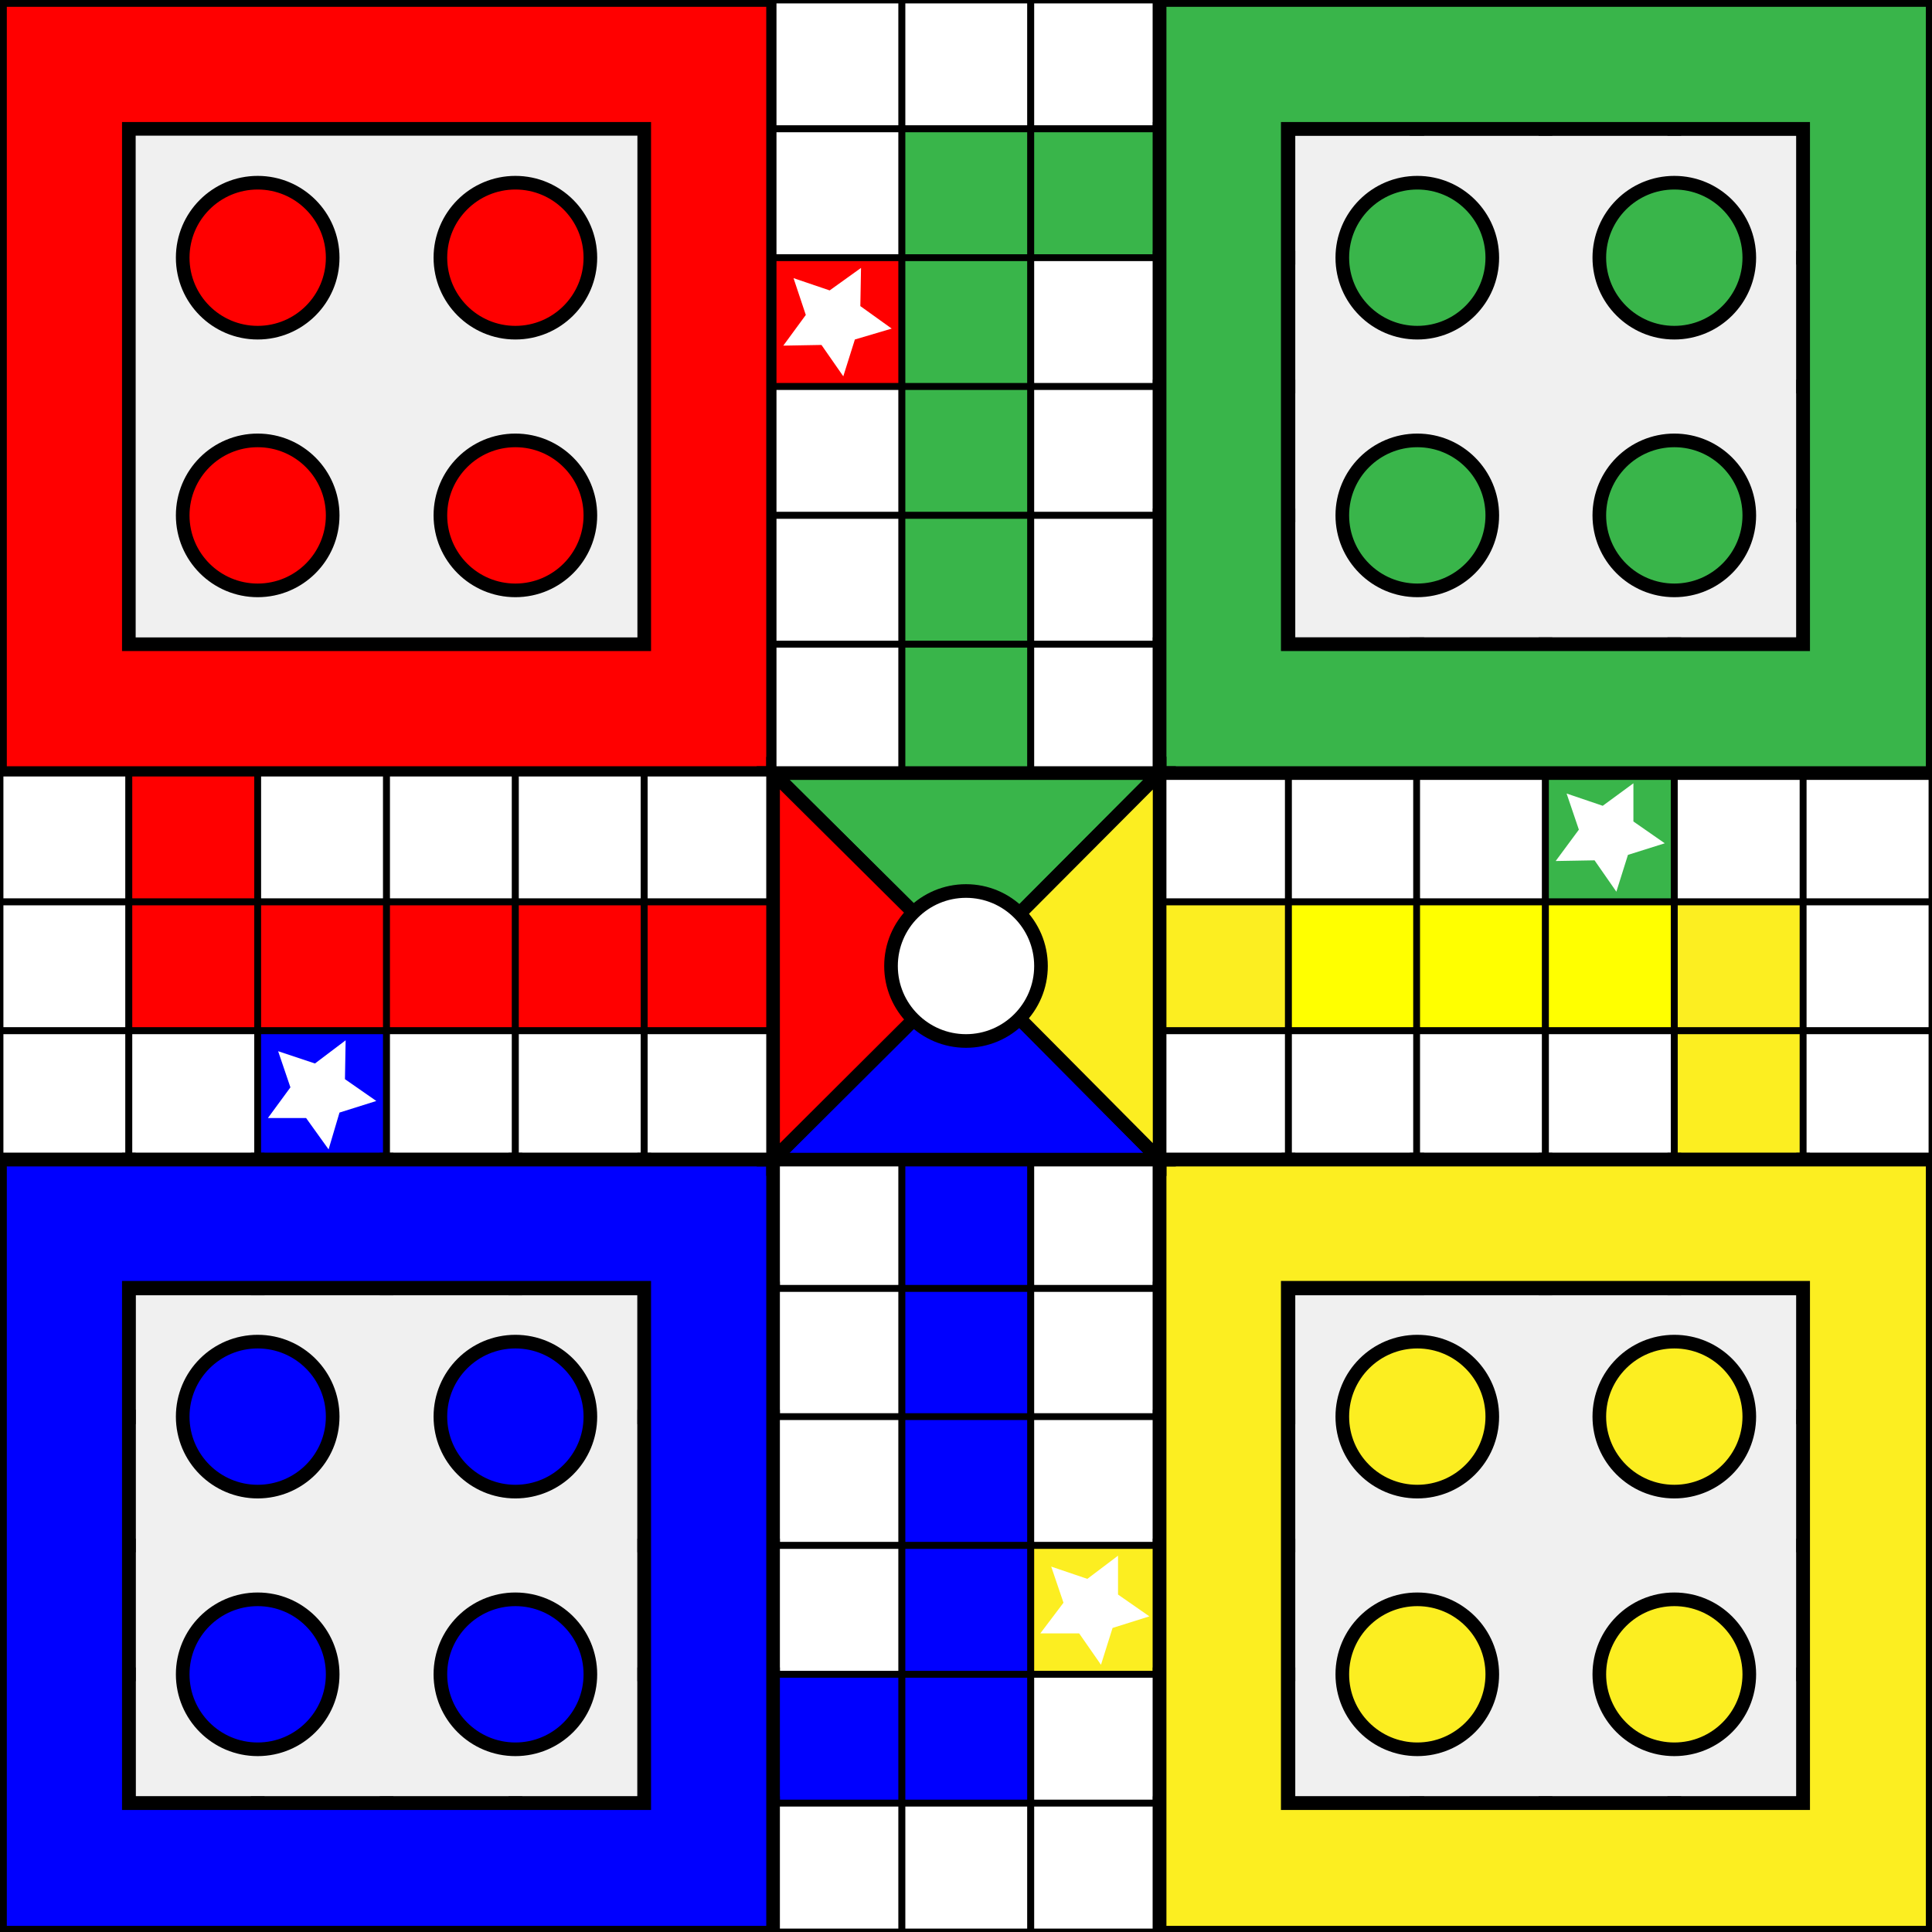
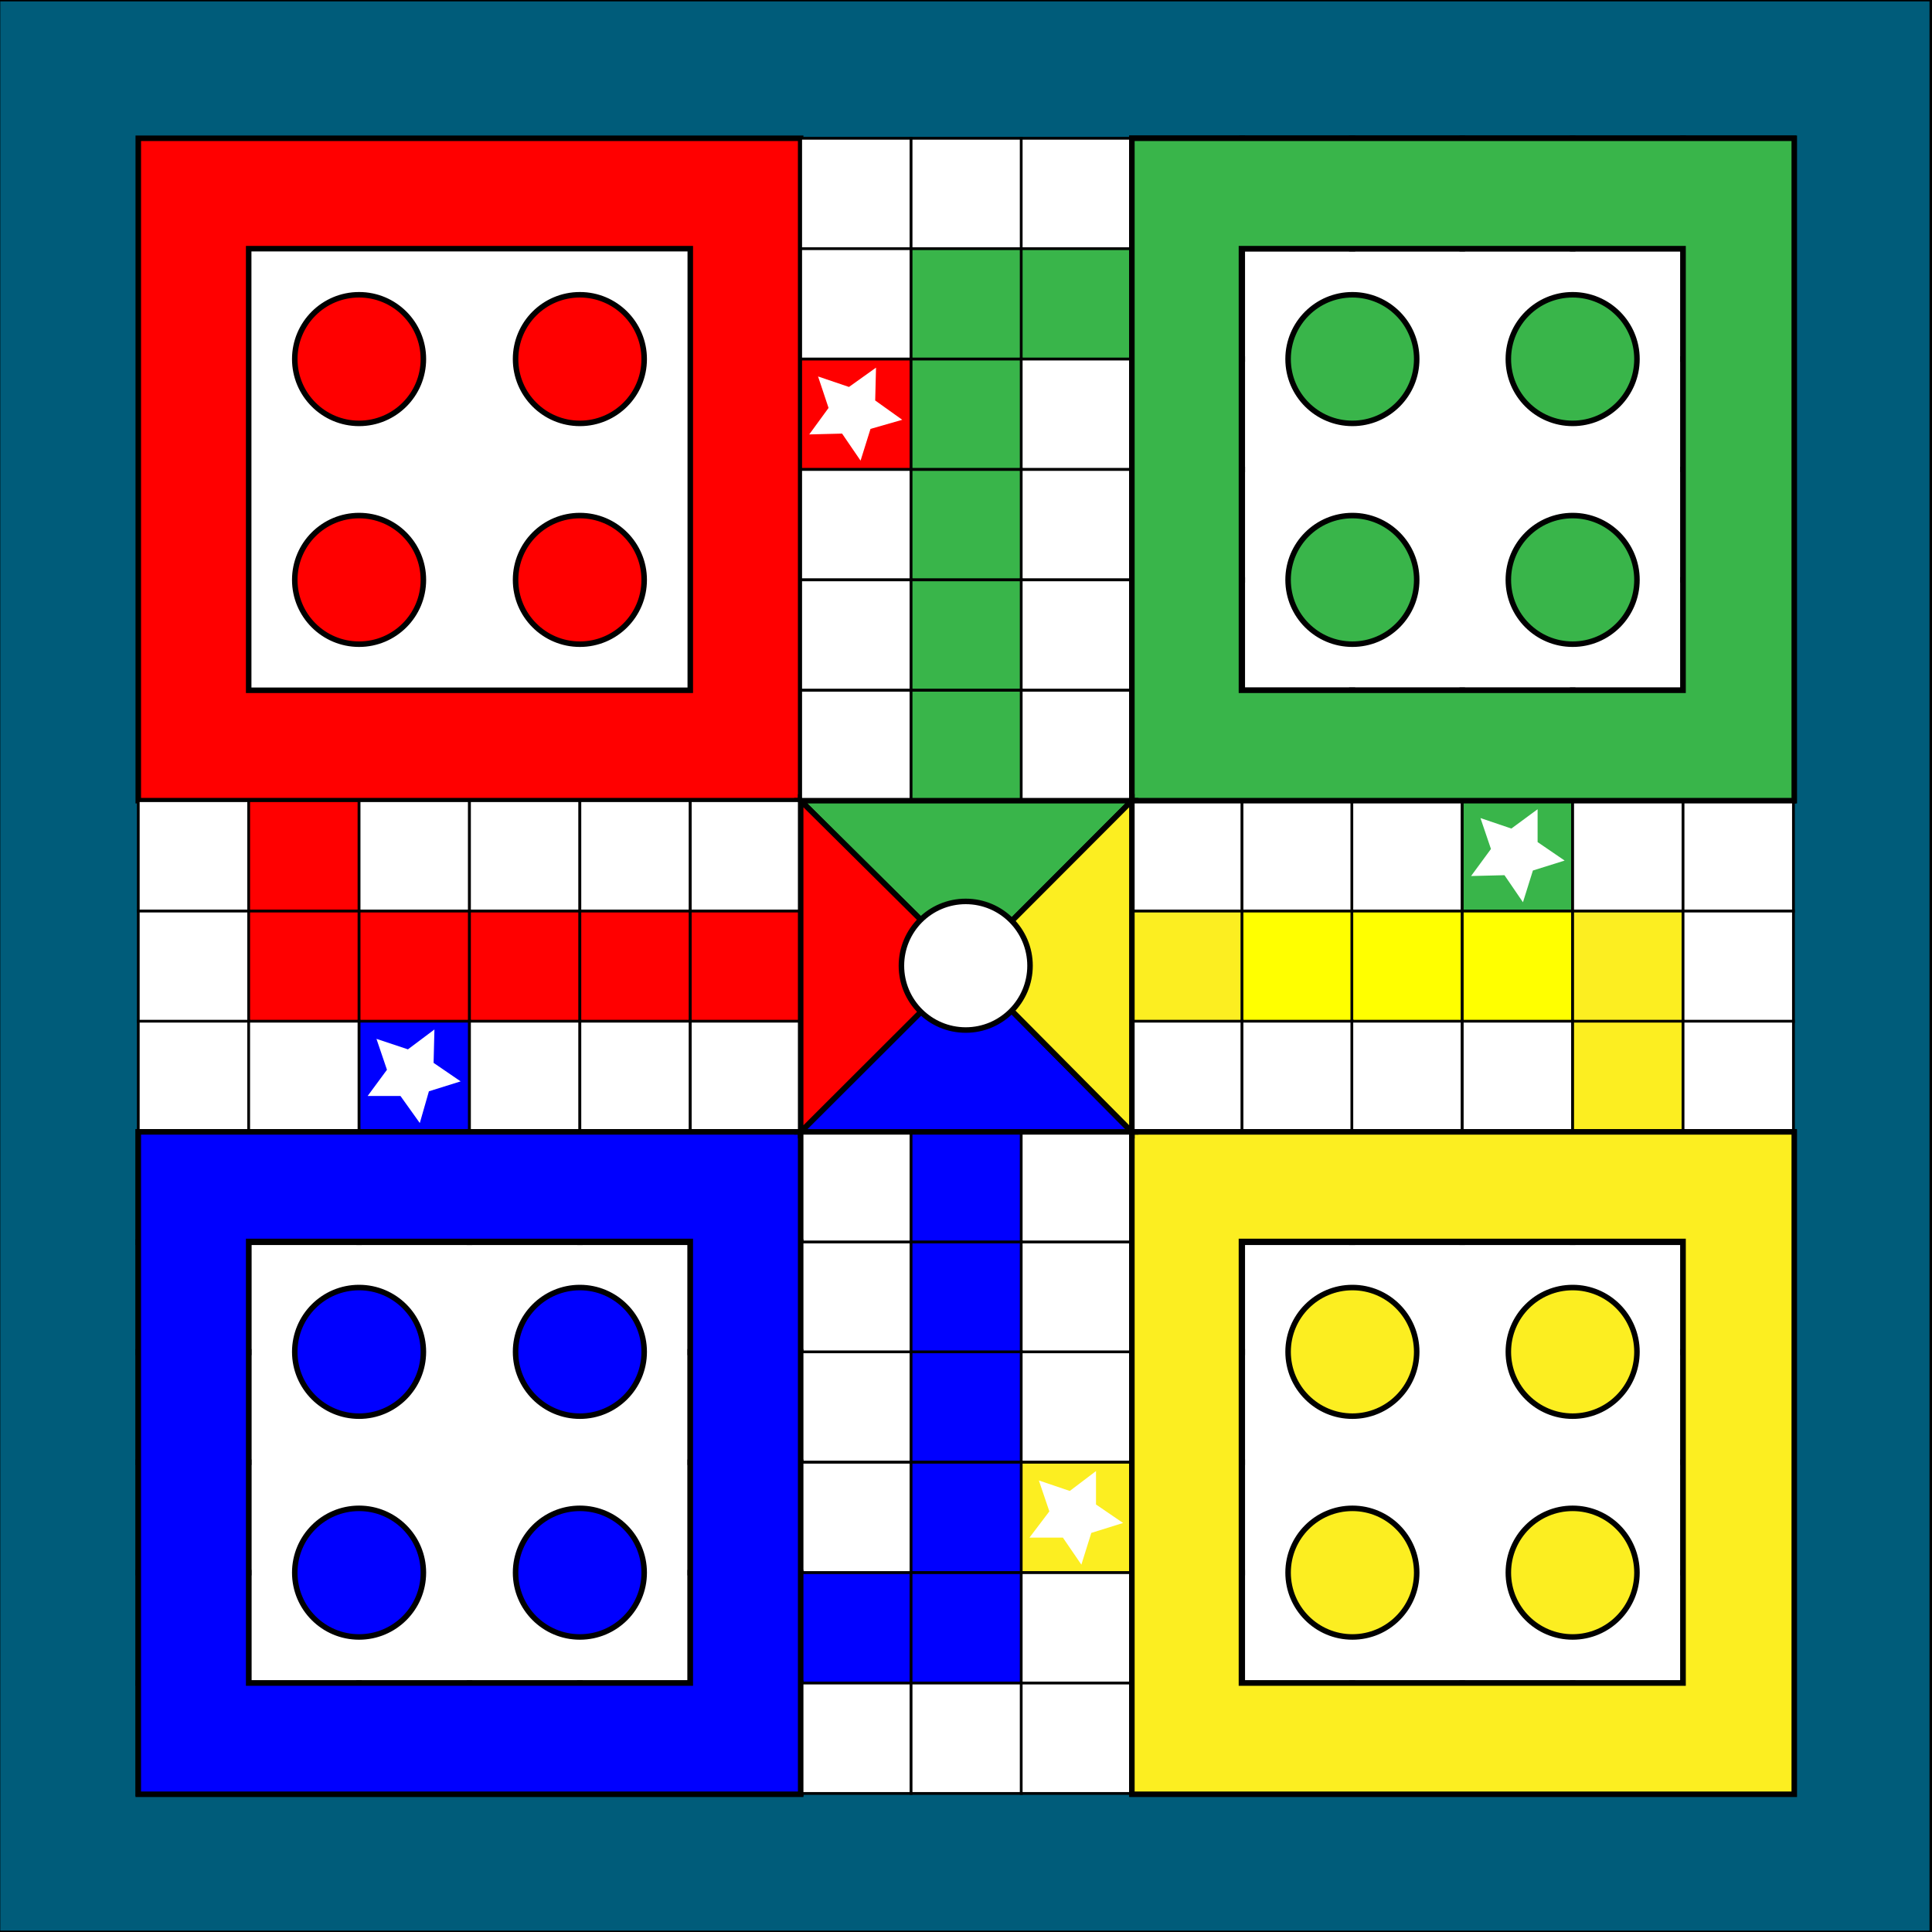
- <svg xmlns="http://www.w3.org/2000/svg" version="1.1" id="Layer_1" x="0px" y="0px" viewBox="0 0 283.4 283.4" style="enable-background:new 0 0 283.4 283.4;" xml:space="preserve">
+ <svg xmlns="http://www.w3.org/2000/svg" version="1.1" id="Layer_1" x="0px" y="0px" viewBox="0 0 700 700" style="enable-background:new 0 0 700 700;" xml:space="preserve">
  <style type="text/css">
- 	.st0{fill:#FF0000;stroke:#000000;stroke-width:2;stroke-miterlimit:10;}
+ 	.st0{fill:#005C7A;stroke:#000000;stroke-miterlimit:10;}
	.st1{fill:#FFFFFF;stroke:#000000;stroke-miterlimit:10;}
- 	.st2{fill:#FFFFFF;stroke:#000000;stroke-width:2;stroke-miterlimit:10;}
- 	.st3{fill:#39B54A;stroke:#000000;stroke-miterlimit:10;}
- 	.st4{fill:#FF0000;stroke:#000000;stroke-miterlimit:10;}
- 	.st5{fill:#FCEE21;stroke:#000000;stroke-miterlimit:10;}
- 	.st6{fill:#FFFF00;stroke:#000000;stroke-miterlimit:10;}
- 	.st7{fill:#0000FF;stroke:#000000;stroke-miterlimit:10;}
- 	.st8{fill:#39B54A;stroke:#000000;stroke-width:2;stroke-miterlimit:10;}
- 	.st9{fill:#0000FF;stroke:#000000;stroke-width:2;stroke-miterlimit:10;}
- 	.st10{fill:#FCEE21;stroke:#000000;stroke-width:2;stroke-miterlimit:10;}
- 	.st11{fill:#FFFFFF;}
+ 	.st2{fill:#FF0000;stroke:#000000;stroke-width:2;stroke-miterlimit:10;}
+ 	.st3{fill:#FFFFFF;stroke:#000000;stroke-width:2;stroke-miterlimit:10;}
+ 	.st4{fill:#39B54A;stroke:#000000;stroke-miterlimit:10;}
+ 	.st5{fill:#FF0000;stroke:#000000;stroke-miterlimit:10;}
+ 	.st6{fill:#FCEE21;stroke:#000000;stroke-miterlimit:10;}
+ 	.st7{fill:#FFFF00;stroke:#000000;stroke-miterlimit:10;}
+ 	.st8{fill:#0000FF;stroke:#000000;stroke-miterlimit:10;}
+ 	.st9{fill:#39B54A;stroke:#000000;stroke-width:2;stroke-miterlimit:10;}
+ 	.st10{fill:#0000FF;stroke:#000000;stroke-width:2;stroke-miterlimit:10;}
+ 	.st11{fill:#FCEE21;stroke:#000000;stroke-width:2;stroke-miterlimit:10;}
+ 	.st12{fill:#FFFFFF;}
</style>
-   <path class="st0" d="M0,0v113.4h113.4V0H0z M94.5,94.5H18.9V18.9h75.6V94.5z" />
-   <rect x="113.4" y="0" class="st1" width="18.9" height="18.9" />
-   <rect x="132.3" y="0" class="st1" width="18.9" height="18.9" />
-   <rect x="151.2" y="0" class="st1" width="18.9" height="18.9" />
-   <rect x="170.1" y="0" class="st2" width="18.9" height="18.9" />
-   <rect x="189" y="0" class="st2" width="18.9" height="18.9" />
-   <rect x="207.8" y="0" class="st2" width="18.9" height="18.9" />
-   <rect x="226.7" y="0" class="st2" width="18.9" height="18.9" />
-   <rect x="245.6" y="0" class="st2" width="18.9" height="18.9" />
-   <rect x="264.5" y="0" class="st2" width="18.9" height="18.9" />
-   <rect x="113.4" y="18.9" class="st1" width="18.9" height="18.9" />
-   <rect x="132.3" y="18.9" class="st3" width="18.9" height="18.9" />
-   <rect x="151.2" y="18.9" class="st3" width="18.9" height="18.9" />
-   <rect x="170.1" y="18.9" class="st2" width="18.9" height="18.9" />
-   <rect x="264.5" y="18.9" class="st2" width="18.9" height="18.9" />
-   <rect x="113.4" y="37.8" class="st4" width="18.9" height="18.9" />
-   <rect x="132.3" y="37.8" class="st3" width="18.9" height="18.9" />
-   <rect x="151.2" y="37.8" class="st1" width="18.9" height="18.9" />
-   <rect x="170.1" y="37.8" class="st2" width="18.9" height="18.9" />
-   <rect x="264.5" y="37.8" class="st2" width="18.9" height="18.9" />
-   <rect x="113.4" y="56.7" class="st1" width="18.9" height="18.9" />
-   <rect x="132.3" y="56.7" class="st3" width="18.9" height="18.9" />
-   <rect x="151.2" y="56.7" class="st1" width="18.9" height="18.9" />
-   <rect x="170.1" y="56.7" class="st2" width="18.9" height="18.9" />
-   <rect x="264.5" y="56.7" class="st2" width="18.9" height="18.9" />
-   <rect x="113.4" y="75.6" class="st1" width="18.9" height="18.9" />
-   <rect x="132.3" y="75.6" class="st3" width="18.9" height="18.9" />
-   <rect x="151.2" y="75.6" class="st1" width="18.9" height="18.9" />
-   <rect x="170.1" y="75.6" class="st2" width="18.9" height="18.9" />
-   <rect x="264.5" y="75.6" class="st2" width="18.9" height="18.9" />
-   <rect x="113.4" y="94.5" class="st1" width="18.9" height="18.9" />
-   <rect x="132.3" y="94.5" class="st3" width="18.9" height="18.9" />
-   <rect x="151.2" y="94.5" class="st1" width="18.9" height="18.9" />
-   <rect x="170.1" y="94.5" class="st2" width="18.9" height="18.9" />
-   <rect x="189" y="94.5" class="st2" width="18.9" height="18.9" />
-   <rect x="207.8" y="94.5" class="st2" width="18.9" height="18.9" />
-   <rect x="226.7" y="94.5" class="st2" width="18.9" height="18.9" />
-   <rect x="245.6" y="94.5" class="st2" width="18.9" height="18.9" />
-   <rect x="264.5" y="94.5" class="st2" width="18.9" height="18.9" />
-   <rect x="0" y="113.4" class="st1" width="18.9" height="18.9" />
-   <rect x="18.9" y="113.4" class="st4" width="18.9" height="18.9" />
-   <rect x="37.8" y="113.4" class="st1" width="18.9" height="18.9" />
-   <rect x="56.7" y="113.4" class="st1" width="18.9" height="18.9" />
-   <rect x="75.6" y="113.4" class="st1" width="18.9" height="18.9" />
-   <rect x="94.5" y="113.4" class="st1" width="18.9" height="18.9" />
-   <rect x="170.1" y="113.4" class="st1" width="18.9" height="18.9" />
-   <rect x="189" y="113.4" class="st1" width="18.9" height="18.9" />
-   <rect x="207.8" y="113.4" class="st1" width="18.9" height="18.9" />
-   <rect x="226.7" y="113.4" class="st3" width="18.9" height="18.9" />
-   <rect x="245.6" y="113.4" class="st1" width="18.9" height="18.9" />
-   <rect x="264.5" y="113.4" class="st1" width="18.9" height="18.9" />
-   <rect x="0" y="132.3" class="st1" width="18.9" height="18.9" />
-   <rect x="18.9" y="132.3" class="st4" width="18.9" height="18.9" />
-   <rect x="37.8" y="132.3" class="st4" width="18.9" height="18.9" />
-   <rect x="56.7" y="132.3" class="st4" width="18.9" height="18.9" />
-   <rect x="75.6" y="132.3" class="st4" width="18.9" height="18.9" />
-   <rect x="94.5" y="132.3" class="st4" width="18.9" height="18.9" />
-   <rect x="170.1" y="132.3" class="st5" width="18.9" height="18.9" />
-   <rect x="189" y="132.3" class="st6" width="18.9" height="18.9" />
-   <rect x="207.8" y="132.3" class="st6" width="18.9" height="18.9" />
-   <rect x="226.7" y="132.3" class="st6" width="18.9" height="18.9" />
-   <rect x="245.6" y="132.3" class="st5" width="18.9" height="18.9" />
-   <rect x="264.5" y="132.3" class="st1" width="18.9" height="18.9" />
-   <rect x="0" y="151.2" class="st1" width="18.9" height="18.9" />
-   <rect x="18.9" y="151.2" class="st1" width="18.9" height="18.9" />
-   <rect x="37.8" y="151.2" class="st7" width="18.9" height="18.9" />
-   <rect x="56.7" y="151.2" class="st1" width="18.9" height="18.9" />
-   <rect x="75.6" y="151.2" class="st1" width="18.9" height="18.9" />
-   <rect x="94.5" y="151.2" class="st1" width="18.9" height="18.9" />
-   <rect x="170.1" y="151.2" class="st1" width="18.9" height="18.9" />
-   <rect x="189" y="151.2" class="st1" width="18.9" height="18.9" />
-   <rect x="207.8" y="151.2" class="st1" width="18.9" height="18.9" />
-   <rect x="226.7" y="151.2" class="st1" width="18.9" height="18.9" />
-   <rect x="245.6" y="151.2" class="st5" width="18.9" height="18.9" />
-   <rect x="264.5" y="151.2" class="st1" width="18.9" height="18.9" />
-   <rect x="0" y="170.1" class="st2" width="18.9" height="18.9" />
-   <rect x="18.9" y="170.1" class="st2" width="18.9" height="18.9" />
-   <rect x="37.8" y="170.1" class="st2" width="18.9" height="18.9" />
-   <rect x="56.7" y="170.1" class="st2" width="18.9" height="18.9" />
-   <rect x="75.6" y="170.1" class="st2" width="18.9" height="18.9" />
-   <rect x="94.5" y="170.1" class="st2" width="18.9" height="18.9" />
-   <rect x="113.4" y="170.1" class="st1" width="18.9" height="18.9" />
-   <rect x="132.3" y="170.1" class="st7" width="18.9" height="18.9" />
-   <rect x="151.2" y="170.1" class="st1" width="18.9" height="18.9" />
-   <rect x="170.1" y="170.1" class="st2" width="18.9" height="18.9" />
-   <rect x="189" y="170.1" class="st2" width="18.9" height="18.9" />
-   <rect x="207.8" y="170.1" class="st2" width="18.9" height="18.9" />
-   <rect x="226.7" y="170.1" class="st2" width="18.9" height="18.9" />
-   <rect x="245.6" y="170.1" class="st2" width="18.9" height="18.9" />
-   <rect x="264.5" y="170.1" class="st2" width="18.9" height="18.9" />
-   <rect x="0" y="189" class="st2" width="18.9" height="18.9" />
-   <rect x="94.5" y="189" class="st2" width="18.9" height="18.9" />
-   <rect x="113.4" y="189" class="st1" width="18.9" height="18.9" />
-   <rect x="132.3" y="189" class="st7" width="18.9" height="18.9" />
-   <rect x="151.2" y="189" class="st1" width="18.9" height="18.9" />
-   <rect x="170.1" y="189" class="st2" width="18.9" height="18.9" />
-   <rect x="264.5" y="189" class="st2" width="18.9" height="18.9" />
-   <rect x="0" y="207.8" class="st2" width="18.9" height="18.9" />
-   <rect x="94.5" y="207.8" class="st2" width="18.9" height="18.9" />
-   <rect x="113.4" y="207.8" class="st1" width="18.9" height="18.9" />
-   <rect x="132.3" y="207.8" class="st7" width="18.9" height="18.9" />
-   <rect x="151.2" y="207.8" class="st1" width="18.9" height="18.9" />
-   <rect x="170.1" y="207.8" class="st2" width="18.9" height="18.9" />
-   <rect x="264.5" y="207.8" class="st2" width="18.9" height="18.9" />
-   <rect x="0" y="226.7" class="st2" width="18.9" height="18.9" />
-   <rect x="94.5" y="226.7" class="st2" width="18.9" height="18.9" />
-   <rect x="113.4" y="226.7" class="st1" width="18.9" height="18.9" />
-   <rect x="132.3" y="226.7" class="st7" width="18.9" height="18.9" />
-   <rect x="151.2" y="226.7" class="st5" width="18.9" height="18.9" />
-   <rect x="170.1" y="226.7" class="st2" width="18.9" height="18.9" />
-   <rect x="264.5" y="226.7" class="st2" width="18.9" height="18.9" />
-   <rect x="0" y="245.6" class="st2" width="18.9" height="18.9" />
-   <rect x="94.5" y="245.6" class="st2" width="18.9" height="18.9" />
-   <rect x="113.4" y="245.6" class="st7" width="18.9" height="18.9" />
-   <rect x="132.3" y="245.6" class="st7" width="18.9" height="18.9" />
-   <rect x="151.2" y="245.6" class="st1" width="18.9" height="18.9" />
-   <rect x="170.1" y="245.6" class="st2" width="18.9" height="18.9" />
-   <rect x="264.5" y="245.6" class="st2" width="18.9" height="18.9" />
-   <rect x="0" y="264.5" class="st2" width="18.9" height="18.9" />
-   <rect x="18.9" y="264.5" class="st2" width="18.9" height="18.9" />
-   <rect x="37.8" y="264.5" class="st2" width="18.9" height="18.9" />
-   <rect x="56.7" y="264.5" class="st2" width="18.9" height="18.9" />
-   <rect x="75.6" y="264.5" class="st2" width="18.9" height="18.9" />
-   <rect x="94.5" y="264.5" class="st2" width="18.9" height="18.9" />
-   <rect x="113.4" y="264.5" class="st1" width="18.9" height="18.9" />
-   <rect x="132.3" y="264.5" class="st1" width="18.9" height="18.9" />
-   <rect x="151.2" y="264.5" class="st1" width="18.9" height="18.9" />
-   <rect x="170.1" y="264.5" class="st2" width="18.9" height="18.9" />
-   <rect x="189" y="264.5" class="st2" width="18.9" height="18.9" />
-   <rect x="207.8" y="264.5" class="st2" width="18.9" height="18.9" />
-   <rect x="226.7" y="264.5" class="st2" width="18.9" height="18.9" />
-   <rect x="245.6" y="264.5" class="st2" width="18.9" height="18.9" />
-   <rect x="264.5" y="264.5" class="st2" width="18.9" height="18.9" />
-   <path class="st8" d="M170.1,0v113.4h113.4V0H170.1z M264.5,94.5h-75.6V18.9h75.6V94.5z" />
-   <path class="st9" d="M0,170.1v113.4h113.4V170.1H0z M94.5,264.5H18.9v-75.6h75.6V264.5z" />
-   <path class="st10" d="M170.1,170.1v113.4h113.4V170.1H170.1z M264.5,264.5h-75.6v-75.6h75.6V264.5z" />
-   <polygon class="st9" points="170.1,170.1 113.4,170.1 141.9,141.7 " />
-   <polygon class="st8" points="113.4,113.4 141.9,141.7 170.1,113.4 " />
-   <polygon class="st10" points="170.1,113.4 141.9,141.7 170.1,170.1 " />
-   <polygon class="st0" points="113.4,113.4 141.9,141.7 113.4,170.1 " />
-   <circle class="st0" cx="75.6" cy="37.8" r="11" />
-   <circle class="st0" cx="37.8" cy="75.6" r="11" />
-   <circle class="st0" cx="75.6" cy="75.6" r="11" />
-   <circle class="st0" cx="37.8" cy="37.8" r="11" />
-   <circle class="st8" cx="245.6" cy="37.8" r="11" />
-   <circle class="st8" cx="207.9" cy="75.6" r="11" />
-   <circle class="st8" cx="245.6" cy="75.6" r="11" />
-   <circle class="st8" cx="207.9" cy="37.8" r="11" />
-   <circle class="st9" cx="75.6" cy="207.8" r="11" />
-   <circle class="st9" cx="37.8" cy="245.6" r="11" />
-   <circle class="st9" cx="75.6" cy="245.6" r="11" />
-   <circle class="st9" cx="37.8" cy="207.8" r="11" />
-   <circle class="st10" cx="245.6" cy="207.8" r="11" />
-   <circle class="st10" cx="207.9" cy="245.6" r="11" />
-   <circle class="st10" cx="245.6" cy="245.6" r="11" />
-   <circle class="st10" cx="207.9" cy="207.8" r="11" />
-   <polygon class="st11" points="40.8,154.2 46.2,156 50.7,152.6 50.6,158.3 55.2,161.5 49.8,163.2 48.2,168.6 44.9,164 39.3,164   42.6,159.5 " />
-   <polygon class="st11" points="154.2,229.8 159.5,231.6 164,228.2 164,233.9 168.6,237.1 163.2,238.8 161.5,244.2 158.3,239.6   152.6,239.6 156,235.1 " />
-   <polygon class="st11" points="116.4,40.8 121.7,42.6 126.3,39.3 126.2,44.9 130.8,48.2 125.4,49.8 123.7,55.2 120.5,50.6   114.9,50.7 118.2,46.2 " />
-   <polygon class="st11" points="229.8,116.4 235.1,118.2 239.6,114.9 239.6,120.5 244.2,123.7 238.8,125.4 237.1,130.8 233.9,126.2   228.2,126.3 231.6,121.7 " />
-   <circle class="st2" cx="141.7" cy="141.7" r="11" />
+   <rect x="-0.4" class="st0" width="700" height="700" />
+   <rect x="449.8" y="449.8" class="st1" width="160" height="160" />
+   <rect x="90.1" y="449.8" class="st1" width="160" height="160" />
+   <rect x="449.8" y="90.1" class="st1" width="160" height="160" />
+   <rect x="90.1" y="90.1" class="st1" width="160" height="160" />
+   <path class="st2" d="M50.1,50.1v240h240v-240H50.1z M250.1,250.1h-160v-160h160V250.1z" />
+   <rect x="290.1" y="50.1" class="st1" width="40" height="40" />
+   <rect x="330.1" y="50.1" class="st1" width="40" height="40" />
+   <rect x="370" y="50.1" class="st1" width="40" height="40" />
+   <rect x="410.1" y="50.1" class="st3" width="40" height="40" />
+   <rect x="450" y="50.1" class="st3" width="40" height="40" />
+   <rect x="489.8" y="50.1" class="st3" width="40" height="40" />
+   <rect x="529.8" y="50.1" class="st3" width="40" height="40" />
+   <rect x="569.8" y="50.1" class="st3" width="40" height="40" />
+   <rect x="609.8" y="50.1" class="st3" width="40" height="40" />
+   <rect x="290.1" y="90.1" class="st1" width="40" height="40" />
+   <rect x="330.1" y="90.1" class="st4" width="40" height="40" />
+   <rect x="370" y="90.1" class="st4" width="40" height="40" />
+   <rect x="410.1" y="90.1" class="st3" width="40" height="40" />
+   <rect x="609.8" y="90.1" class="st3" width="40" height="40" />
+   <rect x="290.1" y="130.1" class="st5" width="40" height="40" />
+   <rect x="330.1" y="130.1" class="st4" width="40" height="40" />
+   <rect x="370" y="130.1" class="st1" width="40" height="40" />
+   <rect x="410.1" y="130.1" class="st3" width="40" height="40" />
+   <rect x="609.8" y="130.1" class="st3" width="40" height="40" />
+   <rect x="290.1" y="170.1" class="st1" width="40" height="40" />
+   <rect x="330.1" y="170.1" class="st4" width="40" height="40" />
+   <rect x="370" y="170.1" class="st1" width="40" height="40" />
+   <rect x="410.1" y="170.1" class="st3" width="40" height="40" />
+   <rect x="609.8" y="170.1" class="st3" width="40" height="40" />
+   <rect x="290.1" y="210.1" class="st1" width="40" height="40" />
+   <rect x="330.1" y="210.1" class="st4" width="40" height="40" />
+   <rect x="370" y="210.1" class="st1" width="40" height="40" />
+   <rect x="410.1" y="210.1" class="st3" width="40" height="40" />
+   <rect x="609.8" y="210.1" class="st3" width="40" height="40" />
+   <rect x="290.1" y="250.1" class="st1" width="40" height="40" />
+   <rect x="330.1" y="250.1" class="st4" width="40" height="40" />
+   <rect x="370" y="250.1" class="st1" width="40" height="40" />
+   <rect x="410.1" y="250.1" class="st3" width="40" height="40" />
+   <rect x="450" y="250.1" class="st3" width="40" height="40" />
+   <rect x="489.8" y="250.1" class="st3" width="40" height="40" />
+   <rect x="529.8" y="250.1" class="st3" width="40" height="40" />
+   <rect x="569.8" y="250.1" class="st3" width="40" height="40" />
+   <rect x="609.8" y="250.1" class="st3" width="40" height="40" />
+   <rect x="50.1" y="290.1" class="st1" width="40" height="40" />
+   <rect x="90.1" y="290.1" class="st5" width="40" height="40" />
+   <rect x="130.1" y="290.1" class="st1" width="40" height="40" />
+   <rect x="170.1" y="290.1" class="st1" width="40" height="40" />
+   <rect x="210.1" y="290.1" class="st1" width="40" height="40" />
+   <rect x="250.1" y="290.1" class="st1" width="40" height="40" />
+   <rect x="410.1" y="290.1" class="st1" width="40" height="40" />
+   <rect x="450" y="290.1" class="st1" width="40" height="40" />
+   <rect x="489.8" y="290.1" class="st1" width="40" height="40" />
+   <rect x="529.8" y="290.1" class="st4" width="40" height="40" />
+   <rect x="569.8" y="290.1" class="st1" width="40" height="40" />
+   <rect x="609.8" y="290.1" class="st1" width="40" height="40" />
+   <rect x="50.1" y="330.1" class="st1" width="40" height="40" />
+   <rect x="90.1" y="330.1" class="st5" width="40" height="40" />
+   <rect x="130.1" y="330.1" class="st5" width="40" height="40" />
+   <rect x="170.1" y="330.1" class="st5" width="40" height="40" />
+   <rect x="210.1" y="330.1" class="st5" width="40" height="40" />
+   <rect x="250.1" y="330.1" class="st5" width="40" height="40" />
+   <rect x="410.1" y="330.1" class="st6" width="40" height="40" />
+   <rect x="450" y="330.1" class="st7" width="40" height="40" />
+   <rect x="489.8" y="330.1" class="st7" width="40" height="40" />
+   <rect x="529.8" y="330.1" class="st7" width="40" height="40" />
+   <rect x="569.8" y="330.1" class="st6" width="40" height="40" />
+   <rect x="609.8" y="330.1" class="st1" width="40" height="40" />
+   <rect x="50.1" y="370" class="st1" width="40" height="40" />
+   <rect x="90.1" y="370" class="st1" width="40" height="40" />
+   <rect x="130.1" y="370" class="st8" width="40" height="40" />
+   <rect x="170.1" y="370" class="st1" width="40" height="40" />
+   <rect x="210.1" y="370" class="st1" width="40" height="40" />
+   <rect x="250.1" y="370" class="st1" width="40" height="40" />
+   <rect x="410.1" y="370" class="st1" width="40" height="40" />
+   <rect x="450" y="370" class="st1" width="40" height="40" />
+   <rect x="489.8" y="370" class="st1" width="40" height="40" />
+   <rect x="529.8" y="370" class="st1" width="40" height="40" />
+   <rect x="569.8" y="370" class="st6" width="40" height="40" />
+   <rect x="609.8" y="370" class="st1" width="40" height="40" />
+   <rect x="50.1" y="410.1" class="st3" width="40" height="40" />
+   <rect x="90.1" y="410.1" class="st3" width="40" height="40" />
+   <rect x="130.1" y="410.1" class="st3" width="40" height="40" />
+   <rect x="170.1" y="410.1" class="st3" width="40" height="40" />
+   <rect x="210.1" y="410.1" class="st3" width="40" height="40" />
+   <rect x="250.1" y="410.1" class="st3" width="40" height="40" />
+   <rect x="290.1" y="410.1" class="st1" width="40" height="40" />
+   <rect x="330.1" y="410.1" class="st8" width="40" height="40" />
+   <rect x="370" y="410.1" class="st1" width="40" height="40" />
+   <rect x="410.1" y="410.1" class="st3" width="40" height="40" />
+   <rect x="450" y="410.1" class="st3" width="40" height="40" />
+   <rect x="489.8" y="410.1" class="st3" width="40" height="40" />
+   <rect x="529.8" y="410.1" class="st3" width="40" height="40" />
+   <rect x="569.8" y="410.1" class="st3" width="40" height="40" />
+   <rect x="609.8" y="410.1" class="st3" width="40" height="40" />
+   <rect x="50.1" y="450" class="st3" width="40" height="40" />
+   <rect x="250.1" y="450" class="st3" width="40" height="40" />
+   <rect x="290.1" y="450" class="st1" width="40" height="40" />
+   <rect x="330.1" y="450" class="st8" width="40" height="40" />
+   <rect x="370" y="450" class="st1" width="40" height="40" />
+   <rect x="410.1" y="450" class="st3" width="40" height="40" />
+   <rect x="609.8" y="450" class="st3" width="40" height="40" />
+   <rect x="50.1" y="489.8" class="st3" width="40" height="40" />
+   <rect x="250.1" y="489.8" class="st3" width="40" height="40" />
+   <rect x="290.1" y="489.8" class="st1" width="40" height="40" />
+   <rect x="330.1" y="489.8" class="st8" width="40" height="40" />
+   <rect x="370" y="489.8" class="st1" width="40" height="40" />
+   <rect x="410.1" y="489.8" class="st3" width="40" height="40" />
+   <rect x="609.8" y="489.8" class="st3" width="40" height="40" />
+   <rect x="50.1" y="529.8" class="st3" width="40" height="40" />
+   <rect x="250.1" y="529.8" class="st3" width="40" height="40" />
+   <rect x="290.1" y="529.8" class="st1" width="40" height="40" />
+   <rect x="330.1" y="529.8" class="st8" width="40" height="40" />
+   <rect x="370" y="529.8" class="st6" width="40" height="40" />
+   <rect x="410.1" y="529.8" class="st3" width="40" height="40" />
+   <rect x="609.8" y="529.8" class="st3" width="40" height="40" />
+   <rect x="50.1" y="569.8" class="st3" width="40" height="40" />
+   <rect x="250.1" y="569.8" class="st3" width="40" height="40" />
+   <rect x="290.1" y="569.8" class="st8" width="40" height="40" />
+   <rect x="330.1" y="569.8" class="st8" width="40" height="40" />
+   <rect x="370" y="569.8" class="st1" width="40" height="40" />
+   <rect x="410.1" y="569.8" class="st3" width="40" height="40" />
+   <rect x="609.8" y="569.8" class="st3" width="40" height="40" />
+   <rect x="50.1" y="609.8" class="st3" width="40" height="40" />
+   <rect x="90.1" y="609.8" class="st3" width="40" height="40" />
+   <rect x="130.1" y="609.8" class="st3" width="40" height="40" />
+   <rect x="170.1" y="609.8" class="st3" width="40" height="40" />
+   <rect x="210.1" y="609.8" class="st3" width="40" height="40" />
+   <rect x="250.1" y="609.8" class="st3" width="40" height="40" />
+   <rect x="290.1" y="609.8" class="st1" width="40" height="40" />
+   <rect x="330.1" y="609.8" class="st1" width="40" height="40" />
+   <rect x="370" y="609.8" class="st1" width="40" height="40" />
+   <rect x="410.1" y="609.8" class="st3" width="40" height="40" />
+   <rect x="450" y="609.8" class="st3" width="40" height="40" />
+   <rect x="489.8" y="609.8" class="st3" width="40" height="40" />
+   <rect x="529.8" y="609.8" class="st3" width="40" height="40" />
+   <rect x="569.8" y="609.8" class="st3" width="40" height="40" />
+   <rect x="609.8" y="609.8" class="st3" width="40" height="40" />
+   <path class="st9" d="M410.1,50.1v240h240v-240H410.1z M609.8,250.1h-160v-160h160V250.1z" />
+   <path class="st10" d="M50.1,410.1v240h240v-240H50.1z M250.1,609.8h-160v-160h160V609.8z" />
+   <path class="st11" d="M410.1,410.1v240h240v-240H410.1z M609.8,609.8h-160v-160h160V609.8z" />
+   <polygon class="st10" points="410.1,410.1 290.1,410.1 350.4,349.9 " />
+   <polygon class="st9" points="290.1,290.1 350.4,349.9 410.1,290.1 " />
+   <polygon class="st11" points="410.1,290.1 350.4,349.9 410.1,410.1 " />
+   <polygon class="st2" points="290.1,290.1 350.4,349.9 290.1,410.1 " />
+   <circle class="st2" cx="210.1" cy="130.1" r="23.3" />
+   <circle class="st2" cx="130.1" cy="210.1" r="23.3" />
+   <circle class="st2" cx="210.1" cy="210.1" r="23.3" />
+   <circle class="st2" cx="130.1" cy="130.1" r="23.3" />
+   <circle class="st9" cx="569.8" cy="130.1" r="23.3" />
+   <circle class="st9" cx="490" cy="210.1" r="23.3" />
+   <circle class="st9" cx="569.8" cy="210.1" r="23.3" />
+   <circle class="st9" cx="490" cy="130.1" r="23.3" />
+   <circle class="st10" cx="210.1" cy="489.8" r="23.3" />
+   <circle class="st10" cx="130.1" cy="569.8" r="23.3" />
+   <circle class="st10" cx="210.1" cy="569.8" r="23.3" />
+   <circle class="st10" cx="130.1" cy="489.8" r="23.3" />
+   <circle class="st11" cx="569.8" cy="489.8" r="23.3" />
+   <circle class="st11" cx="490" cy="569.8" r="23.3" />
+   <circle class="st11" cx="569.8" cy="569.8" r="23.3" />
+   <circle class="st11" cx="490" cy="489.8" r="23.3" />
+   <polygon class="st12" points="136.4,376.4 147.8,380.2 157.4,373 157.1,385.1 166.9,391.8 155.4,395.4 152.1,406.9 145.1,397.1   133.2,397.1 140.2,387.6 " />
+   <polygon class="st12" points="376.4,536.4 387.6,540.2 397.1,533 397.1,545.1 406.9,551.8 395.4,555.4 391.8,566.9 385.1,557.1   373,557.1 380.2,547.6 " />
+   <polygon class="st12" points="296.4,136.4 307.6,140.2 317.4,133.2 317.1,145.1 326.9,152.1 315.4,155.4 311.8,166.9 305.1,157.1   293.2,157.4 300.2,147.8 " />
+   <polygon class="st12" points="536.4,296.4 547.6,300.2 557.1,293.2 557.1,305.1 566.9,311.8 555.4,315.4 551.8,326.9 545.1,317.1   533,317.4 540.2,307.6 " />
+   <circle class="st3" cx="349.9" cy="349.9" r="23.3" />
</svg>
